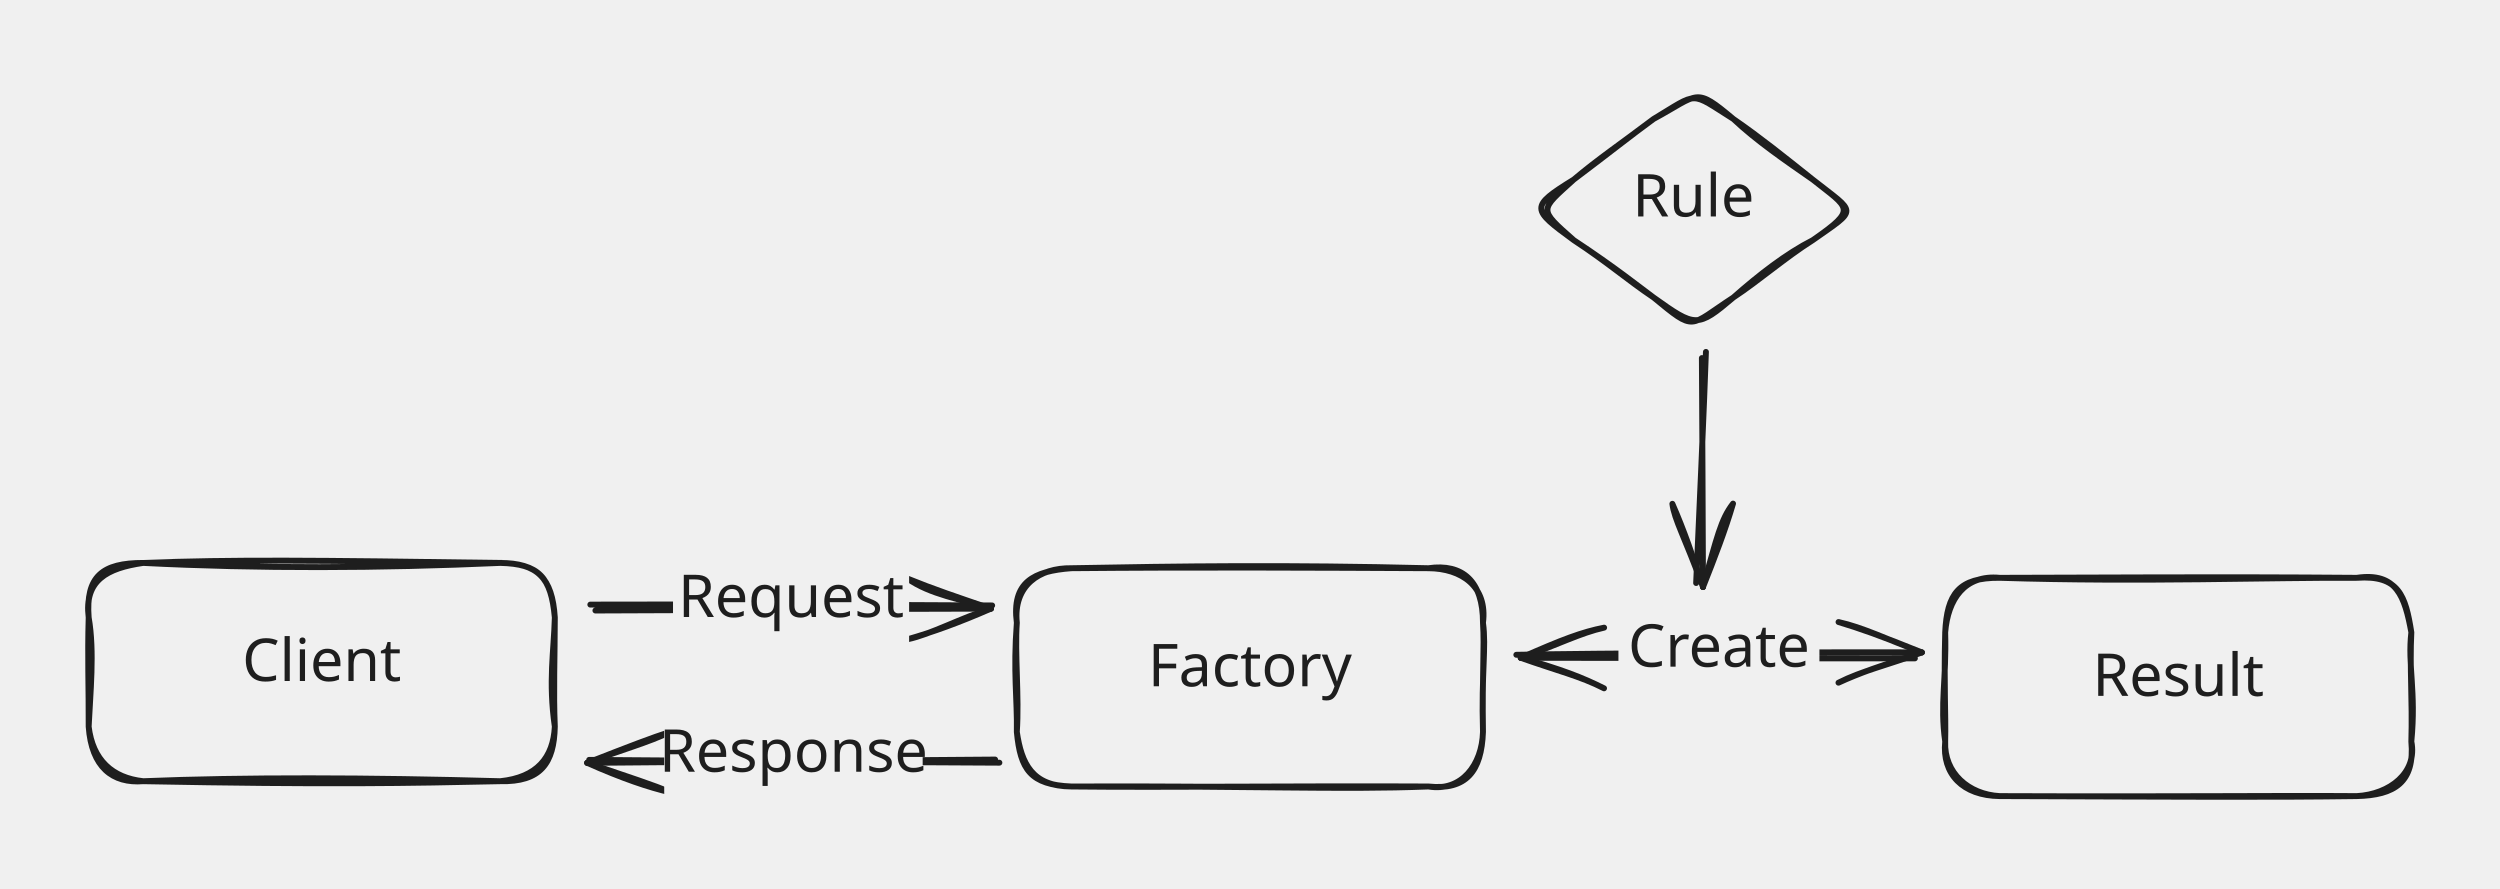
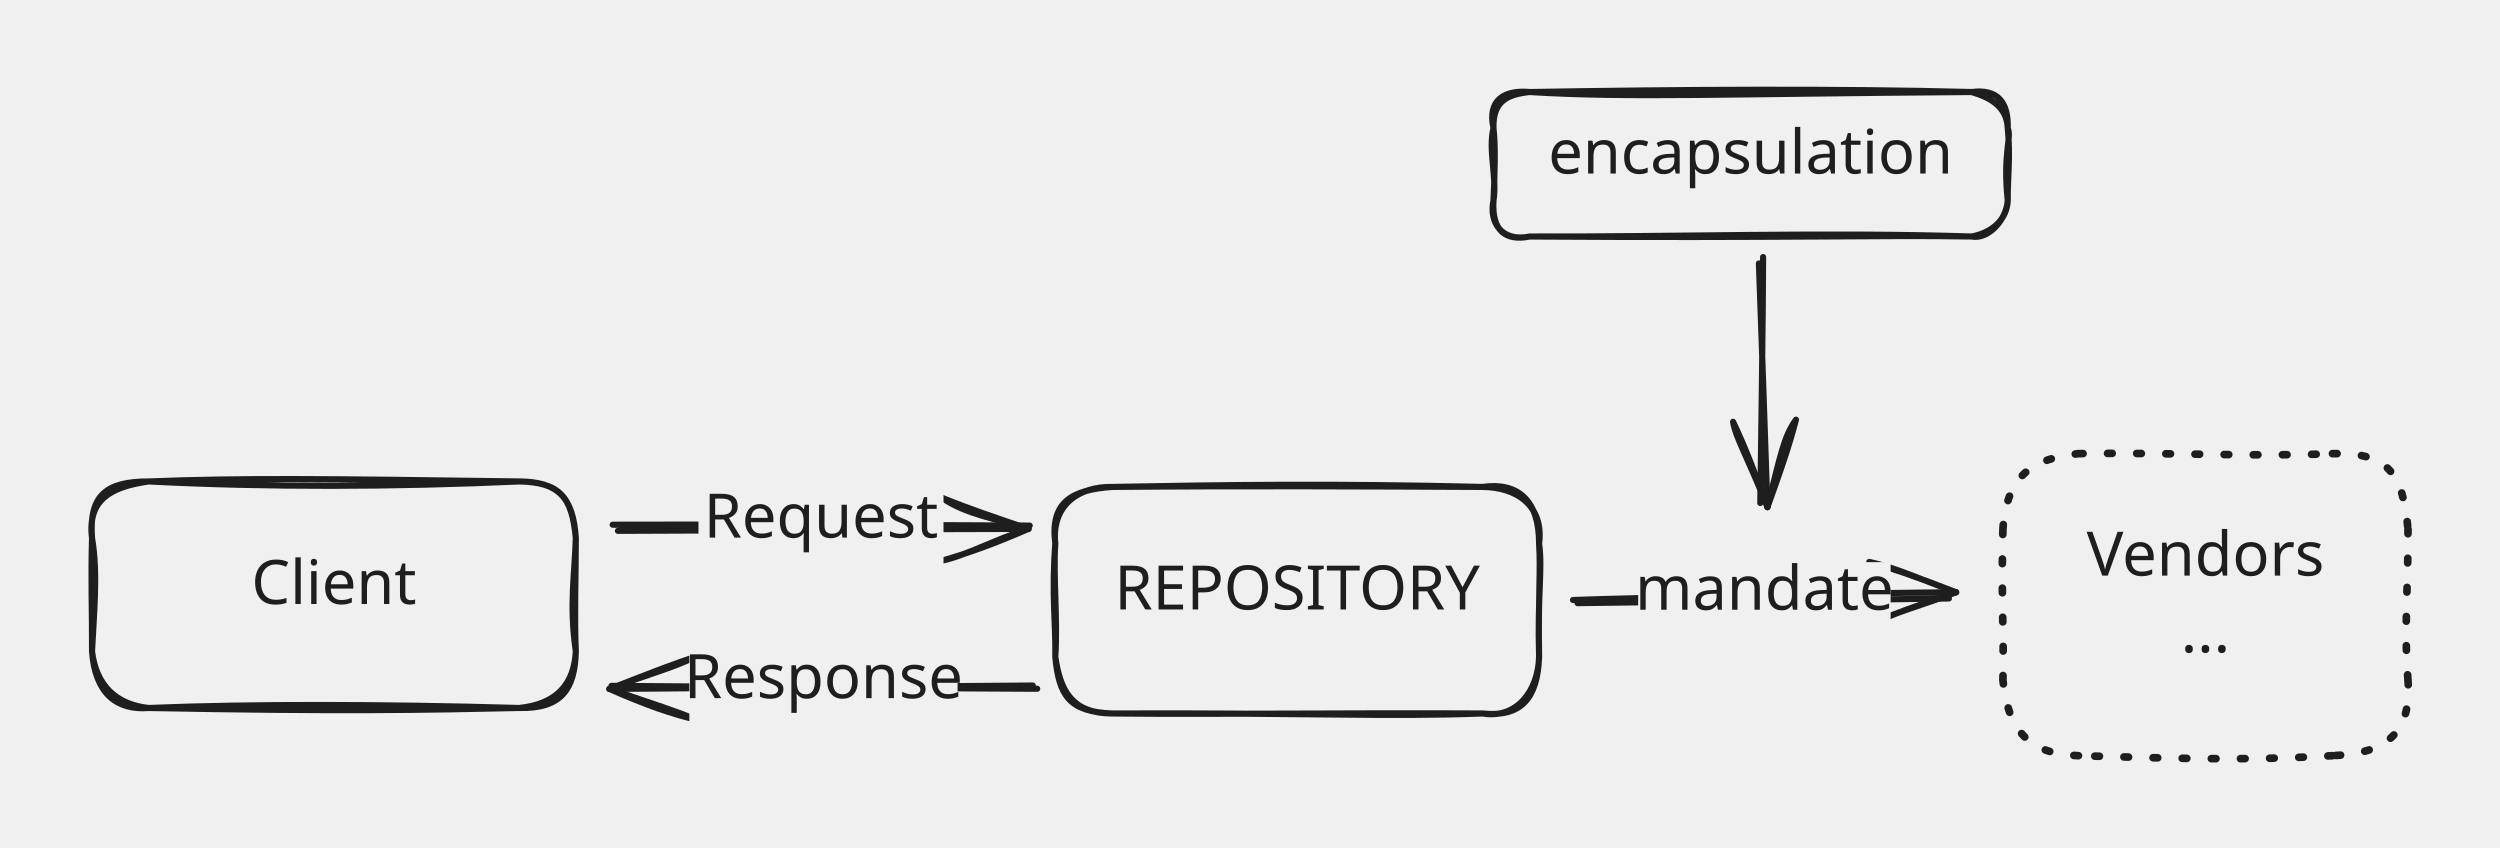
- <svg xmlns="http://www.w3.org/2000/svg" version="1.1" viewBox="0 0 845.818 300.578" width="845.818" height="300.578">
+ <svg xmlns="http://www.w3.org/2000/svg" version="1.1" viewBox="0 0 814.983 276.352" width="814.983" height="276.352">
  
-   eyJ2ZXJzaW9uIjoiMSIsImVuY29kaW5nIjoiYnN0cmluZyIsImNvbXByZXNzZWQiOnRydWUsImVuY29kZWQiOiJ4nN1baVPbSFx1MDAxM/7Or6B4vyazc1x1MDAxZvnGuSHhSLhcZru1RVx0W1x1MDAxOGFZMpJcZoat/Pe3JVx1MDAxYuvyITsoOGuqsD0jaXp6+ul+umf879r6+kb03LM3Pq1v2IOm5TqtwHra+Fx1MDAxMLc/2kHo+Fx1MDAxZXTR5Hvo94NmcuVdXHUwMDE09cJPf/xh9Xqo7UQ3vt9BTb87vM127a7tRSFcXPg3fF9f/zf5n1x1MDAxOSiwm5HltV07uSHpSsfirNh45HvJsIRcdTAwMTghiTFcZo+vcMJcdTAwMWRcdTAwMTguslvQfWu5oZ32tJIpif3wULU7h1x1MDAwZtd7Qefz7kdO1W066q3juqfRs5tIXHUwMDE1+jD5tC+MXHUwMDAyv2M3nFZ096qBTPu0u1x1MDAwMr/fvvPsMJ49XHUwMDE5t/o9q+lEz3FcdTAwMWJOhVx1MDAxZqrg03raMohHXCJcZnFuKNFKjDviWzlcdTAwMTbIXHUwMDE4iVxyy3RcZqXZ9l0/iKX5XHUwMDFmseO/VJ5cdTAwMWKr2WmDUF5rfE1cdTAwMTRYXtizXHUwMDAyWKP0uqfRPIlQSGGFXHUwMDE5oekgd7bTvougVzGkXHUwMDA1XHUwMDExMtNcdTAwMTfaifJcdNdcdTAwMDZTZmSqqHjY3n4rsYN/UpVcdTAwMDdW196Pb/H6rpvVm9dcdTAwMWHp7dVeUotho5ZcdTAwMWbpvOLrd4uWlrW2nMVF9iCdbMY+TONwcORcdTAwMDW7XHUwMDA3QWCrlntpYXk82Fx1MDAxOF/348Pkx1x1MDAwZW/mVye7N+xox1x1MDAwZlx1MDAwZq6tzatv7FCdd/OjvI5vXHUwMDA1gf9U9bmNltNVXHUwMDBme4/njZNvu3tcdTAwMDPv6Ezq3WrPXHUwMDFkfUrV3e+1rCE8iMJCaCFcdTAwMTgnSo37XcfrXHUwMDE018L1m51cdTAwMTRRa1x1MDAxOYFLSM7pNesw9DRcdTAwMTBTXHUwMDE4XHUwMDFmZ6xkXHUwMDFlgiev0GojWFxuRFx1MDAwNVWSaI41xSxcdTAwMGZjhlx1MDAxMc+j+61BLDjCxlx1MDAxOC6w1Ezk/MVcdTAwMTjKXHUwMDEzIKyI4loxKX9cdTAwMWXCuY5cdTAwMTJWZ5knUVwi49/nm2cqle9Fp85LYmM417pndVx1MDAxZPc5t5yJ3YJcdTAwMWG3XSenwbh903XasVxybzShy1x1MDAwZXLmXHUwMDFkOVx1MDAxMFwix1x1MDAxN3SdVitcdTAwMWLEmjCY5Xh2sF8l+PiB03Y8yz2bXCJcdTAwMGLM3f78ulxcXHUwMDA0ZVx1MDAxNuzGXG7tuDdu1zPxOfRcdTAwMGZcdTAwMTNcdTAwMDBqpkZZMFx1MDAwMcrAcFMrmFx1MDAwN9HZfnAlIVxuXHUwMDEzRPlAmkCTgpqVYrzWXGLLXHUwMDE4MppPXHUwMDA0ZSrkKyaZXHUwMDE0XHUwMDA2yIDidYRVWldYfVxuv/T8xtnF492LZ+Mr+fDAL65cdTAwMTZcdTAwMGJTXHUwMDFjSFx1MDAwNstioapcdTAwMWZcYiMriLZcdTAwMWOv5Xjt/KxHxLRcbjhcdTAwMTPP0ezHKviIkdCSSGBEVFx1MDAxM01SqeLFsHqxzFx1MDAxNMW2VNKm7bXmXHUwMDBiss+crkNPti+uOpa/37efz45ccpskXGJGknFcdOYjMFx1MDAxNSZcdTAwMTPEx3JcdTAwMTjEXGbV0jAqNedKm5JErlx1MDAxNUbbfrfrRKDtb77jRUWtJurbjN3GnW2V7Fx0ZpTtK/qXXvzEvN38nbFcdTAwMGWcNVx1MDAxNTz+/M+HiVeXgVK4bS37vihDmUpQXGJXkipGaXWOMtncV9pcdTAwMDFcdTAwMDJcdEOGXHUwMDE4eIvxJmXqX4aphkFcdTAwMTgrnU1cdTAwMDLe2lx1MDAwZiqDtDJgr0JrLVx1MDAxNTGVOIpQzCjgVG+QZizPUShwlKV801JcdTAwMWPlxH7o22FdJGVO8C6SlJIwtbKUjFlcdTAwMTbTXGLMXHUwMDE4XHUwMDE3RpjqtYDZadVKolRcdTAwMDAhiS2uzFQgXHUwMDEzl5TUXFxcdTAwMGJgXHUwMDEwUFx1MDAxOJ1SXHUwMDBiKHNcdTAwMTWtjVJK4jfIXHUwMDFmfiFX6Vx1MDAxZVx1MDAxMv/r1632lfvXzneGLy67J9/vXHUwMDE35yo8i4g35iqVKVx1MDAwMnBcdTAwMTVwjoZKkItSLGQmdI44glx1MDAwMLdPOcZCTeNcYpVYS2X6hJFmhEFI1VRKXHUwMDAyvt6URFwiXHUwMDA0jSpOvzVf+ThcdC+FO3+Ksphi26szZESCYoFcdTAwMWRW9oWTjX6lfSHHXHUwMDFhXHUwMDExRSVcdTAwMDVyi4GwZNxM4lx1MDAxMSVBpG6PqFx1MDAxNeLMXHUwMDE4goeURackclx1MDAxNmdcdTAwMDFCqSk1+l05XHUwMDBiM1x1MDAxOKfi1s9Zwp7vhXZNpGVOKC+TlqI0b8FaZu5iaFJsTHcxIKeBiC6rXHUwMDE3WGb7/5VEK3BkxFx1MDAxNTaGXHUwMDBmk9HU9Ib5hYJAVdxJWJWtXGbNpDJUpFwi/1x1MDAwZTtcdTAwMTnO0dPh2X34fDXwXHUwMDFiweVLdGdcdTAwMWS0cNVcdTAwMWSHm1x1MDAwYt1qNF8unYdcdTAwMGWO9i9uXHUwMDFkXHUwMDFlPd7nR1lqJ+P33CFcdTAwMTFcdTAwMWGzRejcUsFcXOHpXHUwMDBlXHUwMDAyXHUwMDFiqVx1MDAxOa/uXHUwMDFmJq/9avtcdTAwMDepkVwiXHUwMDFjwlx1MDAxMmQ3XHUwMDE4PuX9XHUwMDAzo6juWK5cdTAwMDRcZlx1MDAwMf5cdJOEwVeM5YJcdTAwMTPFXHJ7XHUwMDAz37B8KOcg9K9cdTAwMGLle1Yz8oPnmlwi+ZzQVozkJWFqLT9cdTAwMTAztUqomJEsJqKVQTrbx64kSKXRXGJcdTAwMTM1rihcdTAwMTeCOIPeQm3ifTdLIC3QkIeqWlwid21cdTAwMDWI/tfr26OXk+fBl52nveNn6eyxxtlCXHUwMDExS2LDM1x1MDAxYXrfXHUwMDAyXHUwMDA0UYZDJswh3WdcbnNZ3qYgXHUwMDE0aTZcXNWSTitcdTAwMTVcdTAwMWasL9Zh97bVvji4uVx1MDAxZdz2v6jL48BMLj5QqTjVjFx1MDAwMlqxxoKUhDFxgY1hKrgmkCW9TVxyouhS/jvbJmTGwVx1MDAwZSWohGWv7Fx1MDAxMSdcdTAwMWL+SntExVxieETIpFx1MDAxNeOcQ1Kf94hUIE3i0kSNaY1UyMCLaSP5XHUwMDE0zziJt8T1Plxuor8ncVx1MDAxMUD1lqqTLne2I7Bh/Jp4y5xoXjrbUZCl9vpDZpu6XHUwMDA0VKAthC5SLZztb1dcdTAwMTKomlx1MDAxM1x1MDAwNHExJvZKYIzTpyRAjUvObEXrXHUwMDBmlFBDTJxcdTAwMTnVQWNqK0B4/c751vfjL+Z28OftPT1tiofj+19QgJhPj4TkRNAs9upI6Fx0V9NcdTAwMTBcdTAwMDerKcBcZlx1MDAxOK5+pGCyNldcdTAwMWJyXHUwMDFhUnrFIWuXVFx1MDAxOWqK2YJAvObDy5IhXHUwMDE4XHUwMDE5hlCck3xcdTAwMTSeXHUwMDExXHUwMDFipTZKcPa+oVEqqlx1MDAxNjHRn1x1MDAwYo0ndth36zpRMCdaTCjO52SpNaPneOqJXHUwMDAyQrHAnOFcdTAwMDXi4vWjNo3NbvOc7Dw9fbw/OJBcdTAwMWW/WG2QKolcdTAwMTFcdTAwMTeYaCoo49KkPiu+n1x1MDAwMUjjvWylKFx1MDAxN1Tz+qBKXHUwMDExx4xhNZKC4lx05TelkFx1MDAwMIot4+RMXHUwMDExwVOy/cpqqTBGcCze63TkLERcdTAwMWKlmMxa9Vx1MDAxYufk4u7cPmrsf+5Hm6zR3d3cMs9dP5tcdTAwMDSPkm2MsGKaXHUwMDExLqUkoHCZuSSbtmNupIKU3cBaxEf0S7PPpeb5ifxOu/TTLS9+lWwufd5a9n2a52k5Vtf3Wlx1MDAxM32PnF5NXHUwMDA0plxuUUhXz51nr/5qulx1MDAxZUxcdTAwMTErXHUwMDE08+I7wdUgwUHndf4kXHUwMDAyLFx1MDAxZiW1Sm6Gr1TVY3+jMdImZlxyePhKpznyN0IrXGasfrXOYldcdEU5XHUwMDEzrbjTNo/vXHUwMDFmftvuuGp7+/TSXG5uXHUwMDBlXHTduzr962YxXlx1MDAxZbvIRcqWS/FyLqZcdTAwMWb1jXHOQIrqh1xiJ896tXFcdTAwMDdBXWNcdTAwMDaE3EDgN1wi/3MkXG6JKJW1JsKQilx1MDAxM1x1MDAwMojjovTzxZnHZiBl0pSId+XlS0fx5Xh5362rYDUnYJRYeU6ShTj52lxi9Fx1MDAxYlavd1x1MDAxYcVlr1d/XHUwMDA3XHUwMDBi6LRGSkl1uPHo2E9bs21qbYT7XHUwMDE4YHbiQH+s/fg/IX/ozCJ9
+   eyJ2ZXJzaW9uIjoiMSIsImVuY29kaW5nIjoiYnN0cmluZyIsImNvbXByZXNzZWQiOnRydWUsImVuY29kZWQiOiJ4nNVbaVPbOlx1MDAxN/7Or2B4v1x1MDAxNl3tS7/RXHUwMDE2bmlZWqBQ7jJcdTAwMWRcdTAwMTObYOLYwTbrnf7398iBeImTOGncpnSmgGVHx9J5XHUwMDE2XHUwMDFkif/W1tc30seBt/F6fcN76DiB78bO/cYre/3Oi1x1MDAxMz9cbqGJZr8n0W3cye68StNB8vqPP5zBXHUwMDAwdf30XCKKeqhcdTAwMTP1h495gdf3wjSBXHUwMDFi/4bf19f/y/4vdFx1MDAxNHud1Fx0u4GXPZA15X1xVr14XHUwMDEwhVm3hFx1MDAxOCGJMVxmj+7wk3fQXeq50HzpXHUwMDA0iZe3uNkrid1kX3V7+zffduLe++1NTtVl3uulXHUwMDFmXHUwMDA0x+ljkEWVRPDyeVuSxlHPO/Pd9OplXHUwMDA0XG7XJz1cdTAwMTVHt92r0Evs25PR1WjgdPz00V7DefDDIXi9nl95sD1cdTAwMTGGODeUaCVGXHL2UY5cdTAwMDUyRmLDXG5ccsNo3kZBXHUwMDE022j+Rzz7L4/nwun0ulx1MDAxMFToju5JYydMXHUwMDA2Tlxmc5Tfd//8nkQopLDCjNC8kyvP716l0KpcdTAwMTjSglxiWWhLvGzwXHTXXHUwMDA2U2ZkPlC228Gum+XBv/mQx07f27WPhLdBUFx1MDAxY7fQfVx1MDAxZbeXfMkzhj1f+Z6/l71/u5ppxWwrZVxc6j3kL1vIXHUwMDBmc7b/cFx1MDAxMMbbe3HsKTf46mB5+LAxuu/7q/qPXHUwMDFkPszPj7Yv2MG7KNn75mydf2L76ku/3MtL/05cdTAwMWNH900/98z1++pm5+7L2dGn7Z2H8OBE6u1mn/v8Uz7ct1x1MDAwM9dcdTAwMTnCgygshFx1MDAxNoJxotSoPfDDXnUugqjTy1x1MDAxMbVWXGJ4XGbJpXEtXHUwMDEyhp5cdTAwMDRiXG7940KWzEJw/VxmrTaCpUBUUCWJ5lhTzMowZlx1MDAxOPEyupdccmLBXHUwMDExNsZwgaVmosRcdTAwMTcjKNdAWFx1MDAxMcW1YlL+OIRLXHJjWJ2WnkSJXHUwMDAyv89OzzyqKEyP/acsx3Dp6o7T94PH0nRmeVx1MDAwYsP4NvBLI2ivb1x1MDAwNX7X5vBGXHUwMDA3mry4lN6pXHUwMDBmXHUwMDEyObqh77tuUcQ60Jnjh16820R8otjv+qFcdTAwMTOcTIhcdTAwMDXe3Xv/Ml1cdTAwMDRcdTAwMTUm7MJJPNtqr+up+Fx1MDAxY/JDXHJAzUSVhVx1MDAxNKBcZlx1MDAxMjfPgllcdTAwMTCdzoMrXHRReEFUXHUwMDE20lxmmlx1MDAxNIZZKcZbVVjGkNG8XHUwMDE2lHmQL5hkUlx1MDAxODBcdTAwMDOKtyGrtC1ZvU8+XGais5PTu6un0MPn8uaGn57PJ1NcdTAwMWNMXHUwMDA2K2KhKVx1MDAwZiSpXHUwMDEzp2/80PXDbvmtn41pXHUwMDEzcGbM0bm1Q7CJkdCSSHBEVFx1MDAxM03yqOxkOFx1MDAwM1x1MDAxYjNFNpfGRtNcdTAwMGLd2YHsMr/v06O3p+c9J9q99Vx1MDAxZU9cdTAwMGVccqtcdTAwMGJcdTAwMDQjybiE9Fx1MDAxMZhcblNcdTAwMTDxUVx1MDAxY1x1MDAwNjFDtTSMSs250mYsosBJ0rdRv++nMNqfXCI/TKujmlxy35aljSvPXHUwMDE5yyd4o2JblV9cdTAwMDb2XHUwMDEzy3nzdyE7cDFV8Ojnf1/V3j1cdTAwMGWUymNrxe/zOpSJXHUwMDA2hXAlqWKUNvco9em+0lx1MDAwNFxiJlxmXHUwMDE5YuCbxZuUOb9cZpdcdTAwMWFcdTAwMDZhrHRxXHUwMDExsGxcdTAwMWVUXHUwMDA2aWUgX4XWWipiXHUwMDFheVx1MDAxNKGYUeCplrDMWNyjUPAoXHUwMDBicdNCXHUwMDFl5ci7ufWStkzKXGbxrpqUsWBadSmFtKwuIzBjXFxcdTAwMThhmtdcdTAwMDKmL6tWXHUwMDEypVx1MDAwMlxmic24cadcdTAwMDIrcUlJy7VcdTAwMDBcdTAwMDaCwuiEWsC4V9HaKKUkXsL64Sd6lf4+iT5+fNM9XHUwMDBm/nr3meHTr/2jz9fze1x1MDAxNV5ExJK9SmOLXHUwMDAwXlx1MDAwNcjRUFx0cVGKhSxI57NHXHUwMDEwQPuUYyzUJI/QyLU0tk9cdTAwMThpRlx1MDAxOEiqplJcdTAwMTLgejNcdTAwMTZcdTAwMTIh6Lni9Fv7lc06vFSe/CHLYqrXXsiQXHUwMDExXHRcdTAwMDNcdTAwMGLusDFcdTAwMTfWJ/1KcyHHXHUwMDFhXHUwMDExRSVcdTAwMDVzi8GwXHUwMDE0aCZjRElcdTAwMTBpm1x1MDAxMbVCnFx1MDAxOUPw0LLo3ERO8yxgKDWlRv9Sz8JcZsZ5uO17lmRcdTAwMTCFideSaZkh5eOmpVx1MDAxYc0yXFzL1F1cZk2qXHUwMDE3811cZljTgKLL5lx1MDAwNZbp/L+SaFx1MDAwNY+MuMLG8OFiNE+94fpCgVBVd1x1MDAxMlZlK0MzqVxmXHUwMDE1eci/w06Gf3C/f3KdPJ4/RGfx16f0ytlzcdNcdTAwMWSHi1PtnnWevvo3PZzunl76PL27Lvey0E7G77lDXCI0ZvPYuYXEXFzjSVx1MDAwNKGlgfW3nGNlUz/3q81cdTAwMGZcdTAwMWMjXCI52FTQcoJpRcxcdTAwMTlF7a9uKGJcdTAwMDTEXFwoRThwcjMxXHUwMDE3nChu2Fx1MDAxMshhUS2X0iaomSNBf1DLtz9cdTAwMWRcdTAwMWXvnlx1MDAxY1x1MDAxZZ23pOYz5G1MzWviabVcblG0mlUxp1x1MDAwNMw3VnNcdTAwMWNJmM61K1x0VmmsXFwzPkHMuUBSQG5KLWGlZ0wlriVCllx1MDAxMiSNXHUwMDAwQefGfumamiFBgGYwXHUwMDFlSnOtOCEyXHUwMDBm9lx1MDAwNcLAOFx1MDAxYZarqlx1MDAxNYFvrU5Betf04rBcdTAwMGbv7vTddzu9N1uDnad5hE0qrYpl1l9Yp8BcYts9XHUwMDE1XG5cdTAwMTNkICRMOS3cNdpUkVhwqVx1MDAxN91Y6e1cdTAwMDbH37Y6366ftvDx5eat73aP6YRopJJcXFx1MDAxYVxuaJacXHUwMDEyWVx1MDAxM41EXHUwMDA2S8NcdTAwMDSTWMJq6jevVUxGkv3aXHUwMDFjXHUwMDA3Uf6Ba8Xvc59cdTAwMGKZSKRSg64yUXDds4i0XHUwMDFlXHUwMDEwK02kitqyrVBcdTAwMDRrolx1MDAwNa9sulCBhK6UW5dewVx1MDAwMGNlj4ZQTKTEsP5pZHrAbpCM4X+l69FCmZ93MqTvhDaAlizPXGZcdTAwMTNQtTxjwbTqdzSdXGJTqoFcdTAwMWSFMM0rjd/utDnb6ne+kHf395vXe3sy5KcrjlKhXHUwMDExzoSnhE/GXHUwMDE4yqp+SuDsS1ZcIlpcdTAwMWVK83jyeoVBXCLbkVx1MDAxZFx1MDAxMnZhXHUwMDA2XkBKhTGwrFx1MDAxMr/qqMg058E5ZrKYvUt2XHUwMDFlyd1g7/3l2z+TXVx1MDAxMu1cdTAwMWZ+uNy77PX0hFx1MDAxZFx1MDAxMphaoD5cdTAwMDO2XHUwMDAzcyGB1HjhvqHag93Np9nulUx3IOVcdTAwMTf5jWxA6e6xXGabU/On1kOJnsgpmnDokYnmnDJ9tleSUyDPXHUwMDEwI4JTM8YrXHUwMDE0XHUwMDA2vkI3S184SYXsjkldIZQrRHBtIZRcdTAwMTNgXHUwMDE0W5xpg1BaK4Tioy/Hseuo/YOtj1x1MDAwN2dcdTAwMWZcdTAwMWW7X1x1MDAxY7XTtLA4Xa1K/c9dWJyfXHUwMDA1XHUwMDE3sthEiElIs5Vtyomc42xn/WiuNtS0RmBXNaZcdTAwMThcdTAwMTO7ximjzYBcdTAwMDJcdTAwMTgl2916sGe8mdFcdTAwMWEzVSljTrHZXHUwMDE0a8CbJFx1MDAwMv844Fx1MDAxNrbZsFxi0z/xXHUwMDAwtlx1MDAxN3acQXJcdTAwMWI4qc3edsz2XGa5qJrtXHQhtb5lSPDE00723Fx1MDAwNCiznsN3T69+LFx1MDAwM7huZFx1MDAxZM4ykVx1MDAwYvSEXHUwMDE4LPP4+Fx1MDAxZj8xI5GBlXOrR1x1MDAxMu2WQEWJR3A1XHUwMDFhcUVlnU5cdTAwMWFGXHUwMDE4V4y1Yrxb00lxeXdydvxGdo/Dz1x1MDAxZp7+/HxcdTAwMTV3KftcdFx1MDAxYoZccnRSXHUwMDBiyuc5X7mYTuLJW/RcbvxcdTAwMTCDPGhe1a9cdTAwMWbNXHUwMDE1h5uUiDBDXHSDrMaEqFx1MDAxMuLsXHUwMDFmQ5DWz1x1MDAxOCqKXHUwMDA0XHUwMDAz90+pXHUwMDE4qvI48lxucvhcZjgpOKhcdTAwMTQlS1x1MDAwMNziOjlvkv6YTp7CsjCKk39ChFBLMjlDMaoyWVx1MDAxZlEjleRDUrNUkI3whjNcdTAwMThcdTAwMWOntsD1woAwob77PEj5mG7c+d79m+lcdTAwMTm29sxcdTAwMDRcdTAwMTZyXkap39e+/1x1MDAxZlx1MDAxOeD1dSJ9
  <defs>
    <style class="style-fonts">
      @font-face {
        font-family: "Virgil";
        src: url("https://unpkg.com/@excalidraw/excalidraw@undefined/dist/excalidraw-assets/Virgil.woff2");
      }
      @font-face {
        font-family: "Cascadia";
        src: url("https://unpkg.com/@excalidraw/excalidraw@undefined/dist/excalidraw-assets/Cascadia.woff2");
      }
      @font-face {
        font-family: "Assistant";
        src: url("https://unpkg.com/@excalidraw/excalidraw@undefined/dist/excalidraw-assets/Assistant-Regular.woff2");
      }
    </style>
  </defs>
-   <rect x="0" y="0" width="845.818" height="300.578" fill="transparent" />
-   <g stroke-linecap="round" transform="translate(30 190.4531) rotate(0 78.85352 36.92578)">
+   <rect x="0" y="0" width="814.983" height="276.352" fill="transparent" />
+   <g stroke-linecap="round" transform="translate(30 156.9492) rotate(0 78.85352 36.92578)">
    <path d="M18.46 0 C48.49 -1.18, 76.15 -0.88, 139.24 0 M18.46 0 C57.2 1.98, 98.51 1.82, 139.24 0 M139.24 0 C151.68 0.07, 156.86 4.88, 157.71 18.46 M139.24 0 C152.36 0.28, 156.46 4.8, 157.71 18.46 M157.71 18.46 C157.41 29.88, 155.49 40.07, 157.71 55.39 M157.71 18.46 C157.69 32.15, 157.22 43.34, 157.71 55.39 M157.71 55.39 C157.16 65.87, 151.7 72.56, 139.24 73.85 M157.71 55.39 C157.45 67.79, 152.93 74.18, 139.24 73.85 M139.24 73.85 C109.25 74.51, 80.53 75.05, 18.46 73.85 M139.24 73.85 C95.27 72.6, 51.84 72.48, 18.46 73.85 M18.46 73.85 C8.01 72.71, 1.37 66.71, 0 55.39 M18.46 73.85 C8.01 74.7, 0.97 69.1, 0 55.39 M0 55.39 C0.5 44.26, 2.03 30.01, 0 18.46 M0 55.39 C0.05 42.33, -0.39 31.79, 0 18.46 M0 18.46 C-1.05 4.55, 4.53 -0.01, 18.46 0 M0 18.46 C-1.56 5.91, 6.16 1.77, 18.46 0" stroke="#1e1e1e" stroke-width="2" fill="none" />
  </g>
-   <g transform="translate(81.80354 214.8789) rotate(0 27.04997 12.5)">
+   <g transform="translate(81.80354 181.375) rotate(0 27.04997 12.5)">
    <text x="27.05" y="0" font-family="Virgil, Segoe UI Emoji" font-size="20px" fill="#1e1e1e" text-anchor="middle" style="white-space: pre;" direction="ltr" dominant-baseline="text-before-edge">Client</text>
  </g>
  <g mask="url(#mask-4YREb3NDosL_aAYP3M7Um)" stroke-linecap="round">
-     <g transform="translate(200.6445 205.7344) rotate(0 66.99219 0)">
+     <g transform="translate(200.6445 172.2305) rotate(0 66.99219 0)">
      <path d="M-0.92 -1.18 C21.5 -1.32, 112.57 -1.06, 135.03 -0.89 M0.8 0.82 C23.11 0.81, 112.6 0.14, 134.63 0.18" stroke="#1e1e1e" stroke-width="2" fill="none" />
    </g>
-     <g transform="translate(200.6445 205.7344) rotate(0 66.99219 0)">
+     <g transform="translate(200.6445 172.2305) rotate(0 66.99219 0)">
      <path d="M106.47 10.54 C114.2 8.93, 124.37 3.33, 134.63 0.18 M106.47 10.54 C114.9 8.11, 123.37 5.09, 134.63 0.18" stroke="#1e1e1e" stroke-width="2" fill="none" />
    </g>
-     <g transform="translate(200.6445 205.7344) rotate(0 66.99219 0)">
+     <g transform="translate(200.6445 172.2305) rotate(0 66.99219 0)">
      <path d="M106.4 -9.98 C114.14 -4.53, 124.34 -3.07, 134.63 0.18 M106.4 -9.98 C114.85 -6.52, 123.34 -3.66, 134.63 0.18" stroke="#1e1e1e" stroke-width="2" fill="none" />
    </g>
  </g>
  <mask id="mask-4YREb3NDosL_aAYP3M7Um">
-     <rect x="0" y="0" fill="#fff" width="434.629" height="305.734" />
-     <rect x="227.697" y="193.234" fill="#000" width="79.88" height="25" opacity="1" />
+     <rect x="0" y="0" fill="#fff" width="434.629" height="272.23" />
+     <rect x="227.697" y="159.73" fill="#000" width="79.88" height="25" opacity="1" />
  </mask>
-   <g transform="translate(227.6968 193.2344) rotate(0 40.00321 12.29886)">
+   <g transform="translate(227.6968 159.7305) rotate(0 40.00321 12.29886)">
    <text x="39.94" y="0" font-family="Virgil, Segoe UI Emoji" font-size="20px" fill="#1e1e1e" text-anchor="middle" style="white-space: pre;" direction="ltr" dominant-baseline="text-before-edge">Request</text>
  </g>
  <g mask="url(#mask-Wdim7qFvUWRPEFxnNT68E)" stroke-linecap="round">
-     <g transform="translate(338.1094 258.0781) rotate(0 -69.66602 0)">
+     <g transform="translate(338.1094 224.5742) rotate(0 -69.66602 0)">
      <path d="M0.01 -0.04 C-23.04 -0.09, -115.61 -0.86, -138.78 -0.99 M-1.44 -1.1 C-24.56 -0.98, -116.41 -0.17, -139.44 0.02" stroke="#1e1e1e" stroke-width="2" fill="none" />
    </g>
-     <g transform="translate(338.1094 258.0781) rotate(0 -69.66602 0)">
+     <g transform="translate(338.1094 224.5742) rotate(0 -69.66602 0)">
      <path d="M-111.34 -10.48 C-118.77 -6.83, -127.67 -4.52, -139.44 0.02 M-111.34 -10.48 C-117.7 -8.43, -124.64 -5.77, -139.44 0.02" stroke="#1e1e1e" stroke-width="2" fill="none" />
    </g>
-     <g transform="translate(338.1094 258.0781) rotate(0 -69.66602 0)">
+     <g transform="translate(338.1094 224.5742) rotate(0 -69.66602 0)">
      <path d="M-111.16 10.04 C-118.52 8.35, -127.47 5.33, -139.44 0.02 M-111.16 10.04 C-117.37 7.32, -124.35 5.22, -139.44 0.02" stroke="#1e1e1e" stroke-width="2" fill="none" />
    </g>
  </g>
  <mask id="mask-Wdim7qFvUWRPEFxnNT68E">
-     <rect x="0" y="0" fill="#fff" width="577.441" height="358.078" />
-     <rect x="224.723" y="245.578" fill="#000" width="87.44" height="25" opacity="1" />
+     <rect x="0" y="0" fill="#fff" width="577.441" height="324.574" />
+     <rect x="224.723" y="212.074" fill="#000" width="87.44" height="25" opacity="1" />
  </mask>
-   <g transform="translate(224.7234 245.5781) rotate(0 43.67021 11.96083)">
+   <g transform="translate(224.7234 212.0742) rotate(0 43.67021 11.96083)">
    <text x="43.72" y="0" font-family="Virgil, Segoe UI Emoji" font-size="20px" fill="#1e1e1e" text-anchor="middle" style="white-space: pre;" direction="ltr" dominant-baseline="text-before-edge">Response</text>
  </g>
-   <g stroke-linecap="round" transform="translate(344.0218 192.2422) rotate(0 78.85352 36.92578)">
+   <g stroke-linecap="round" transform="translate(344.0218 158.7383) rotate(0 78.85352 36.92578)">
    <path d="M18.46 0 C60.25 -0.39, 102.97 -0.18, 139.24 0 M18.46 0 C54.93 -0.69, 91.3 -1.18, 139.24 0 M139.24 0 C150.87 -1.68, 157.73 4.41, 157.71 18.46 M139.24 0 C150.54 0.06, 159.3 6.22, 157.71 18.46 M157.71 18.46 C158.88 26.85, 157.12 35.3, 157.71 55.39 M157.71 18.46 C158.29 27.1, 157.39 35.47, 157.71 55.39 M157.71 55.39 C157.4 66.53, 150.43 75.73, 139.24 73.85 M157.71 55.39 C157.22 68.8, 152.04 75.16, 139.24 73.85 M139.24 73.85 C109.29 75.03, 79 73.57, 18.46 73.85 M139.24 73.85 C96.01 73.61, 51.08 74.21, 18.46 73.85 M18.46 73.85 C5.18 73.81, 1.58 66.12, 0 55.39 M18.46 73.85 C4.48 73.28, 1.21 68.06, 0 55.39 M0 55.39 C0.19 44.35, -1.27 35.18, 0 18.46 M0 55.39 C0.81 43.42, -0.75 28.79, 0 18.46 M0 18.46 C-1.31 5.83, 7.73 -0.18, 18.46 0 M0 18.46 C-1.79 4.65, 5.64 0.96, 18.46 0" stroke="#1e1e1e" stroke-width="2" fill="none" />
  </g>
-   <g transform="translate(385.2653 216.668) rotate(0 37.60997 12.5)">
-     <text x="37.61" y="0" font-family="Virgil, Segoe UI Emoji" font-size="20px" fill="#1e1e1e" text-anchor="middle" style="white-space: pre;" direction="ltr" dominant-baseline="text-before-edge">Factory</text>
+   <g transform="translate(356.7153 183.1641) rotate(0 66.15996 12.5)">
+     <text x="66.16" y="0" font-family="Virgil, Segoe UI Emoji" font-size="20px" fill="#1e1e1e" text-anchor="middle" style="white-space: pre;" direction="ltr" dominant-baseline="text-before-edge">REPOSITORY</text>
  </g>
  <g mask="url(#mask-bV8dWczXiqk0tIVfi4tvj)" stroke-linecap="round">
-     <g transform="translate(514.5687 222.543) rotate(0 66.99219 0)">
-       <path d="M-0.06 0.02 C22.19 -0.03, 110.95 0.3, 133.29 0.2 M-1.55 -1.01 C21.11 -1.5, 113.18 -2.05, 135.64 -1.81" stroke="#1e1e1e" stroke-width="2" fill="none" />
+     <g transform="translate(514.3343 196.6048) rotate(0 60.84766 -0.8573549)">
+       <path d="M-0.06 0.02 C20.14 -0.32, 100.71 -1.12, 121 -1.51 M-1.55 -1.01 C19.06 -1.79, 102.94 -3.48, 123.35 -3.53" stroke="#1e1e1e" stroke-width="2" fill="none" />
    </g>
-     <g transform="translate(514.5687 222.543) rotate(0 66.99219 0)">
-       <path d="M28.15 -10.19 C20.21 -8.45, 12.47 -4.41, -0.06 0.02 M28.15 -10.19 C20.7 -8.73, 13.95 -6.19, -0.06 0.02" stroke="#1e1e1e" stroke-width="2" fill="none" />
+     <g transform="translate(514.3343 196.6048) rotate(0 60.84766 -0.8573549)">
+       <path d="M95.3 7.1 C103.28 2.93, 111.56 1.03, 123.35 -3.53 M95.3 7.1 C102.03 3.86, 109.44 1.15, 123.35 -3.53" stroke="#1e1e1e" stroke-width="2" fill="none" />
    </g>
-     <g transform="translate(514.5687 222.543) rotate(0 66.99219 0)">
-       <path d="M28.12 10.33 C20.09 6.23, 12.37 4.42, -0.06 0.02 M28.12 10.33 C20.7 6.62, 13.95 4, -0.06 0.02" stroke="#1e1e1e" stroke-width="2" fill="none" />
-     </g>
-     <g transform="translate(514.5687 222.543) rotate(0 66.99219 0)">
-       <path d="M107.44 8.43 C115.46 4.37, 123.79 2.58, 135.64 -1.81 M107.44 8.43 C114.21 5.29, 121.66 2.68, 135.64 -1.81" stroke="#1e1e1e" stroke-width="2" fill="none" />
-     </g>
-     <g transform="translate(514.5687 222.543) rotate(0 66.99219 0)">
-       <path d="M107.46 -12.09 C115.57 -10.31, 123.89 -6.25, 135.64 -1.81 M107.46 -12.09 C114.2 -10.07, 121.65 -7.51, 135.64 -1.81" stroke="#1e1e1e" stroke-width="2" fill="none" />
+     <g transform="translate(514.3343 196.6048) rotate(0 60.84766 -0.8573549)">
+       <path d="M95.03 -13.42 C103.18 -11.74, 111.54 -7.8, 123.35 -3.53 M95.03 -13.42 C101.81 -11.49, 109.29 -9.03, 123.35 -3.53" stroke="#1e1e1e" stroke-width="2" fill="none" />
    </g>
  </g>
  <mask id="mask-bV8dWczXiqk0tIVfi4tvj">
-     <rect x="0" y="0" fill="#fff" width="748.553" height="322.543" />
-     <rect x="547.561" y="210.043" fill="#000" width="68" height="25" opacity="1" />
+     <rect x="0" y="0" fill="#fff" width="736.03" height="298.32" />
+     <rect x="534.032" y="183.247" fill="#000" width="82.3" height="25" opacity="1" />
  </mask>
-   <g transform="translate(547.5609 210.043) rotate(0 34.05525 11.67593)">
-     <text x="34" y="0" font-family="Virgil, Segoe UI Emoji" font-size="20px" fill="#1e1e1e" text-anchor="middle" style="white-space: pre;" direction="ltr" dominant-baseline="text-before-edge">Create</text>
-   </g>
-   <g stroke-linecap="round" transform="translate(658.1113 195.4922) rotate(0 78.85352 36.92578)">
-     <path d="M18.46 0 C66.54 1.51, 110.99 -0.19, 139.24 0 M18.46 0 C54.18 -0.05, 90.53 -0.39, 139.24 0 M139.24 0 C153.53 -1.02, 155.77 6.04, 157.71 18.46 M139.24 0 C152.75 -2, 155.51 6.39, 157.71 18.46 M157.71 18.46 C156.42 29.5, 159.37 38.34, 157.71 55.39 M157.71 18.46 C157.11 30.5, 158.12 41.29, 157.71 55.39 M157.71 55.39 C158.96 69.21, 152.09 73.56, 139.24 73.85 M157.71 55.39 C159.83 65.87, 150.44 73.26, 139.24 73.85 M139.24 73.85 C110.2 73.64, 81.97 74.1, 18.46 73.85 M139.24 73.85 C110.22 74.26, 81.33 74.07, 18.46 73.85 M18.46 73.85 C5.92 73.73, -1.12 66.4, 0 55.39 M18.46 73.85 C7.91 73.29, -0.42 66.01, 0 55.39 M0 55.39 C-1.8 42.63, 0.46 34.48, 0 18.46 M0 55.39 C0.23 46.12, -0.47 36.65, 0 18.46 M0 18.46 C0.91 7.22, 6.59 -1.14, 18.46 0 M0 18.46 C0.61 5.45, 4.5 -0.13, 18.46 0" stroke="#1e1e1e" stroke-width="2" fill="none" />
-   </g>
-   <g transform="translate(705.3249 219.918) rotate(0 31.63997 12.5)">
-     <text x="31.64" y="0" font-family="Virgil, Segoe UI Emoji" font-size="20px" fill="#1e1e1e" text-anchor="middle" style="white-space: pre;" direction="ltr" dominant-baseline="text-before-edge">Result</text>
+   <g transform="translate(534.032 183.2475) rotate(0 41.20525 11.60587)">
+     <text x="41.15" y="0" font-family="Virgil, Segoe UI Emoji" font-size="20px" fill="#1e1e1e" text-anchor="middle" style="white-space: pre;" direction="ltr" dominant-baseline="text-before-edge">mandate</text>
  </g>
  <g stroke-linecap="round">
-     <g transform="translate(577.001 120.0825) rotate(0 -1.201654 38.76148)">
-       <path d="M0.16 -1.02 C-0.23 11.89, -2.54 64.04, -3.15 77.17 M-1.21 1.06 C-1.14 14.16, -0.83 65.5, -0.83 78.53" stroke="#1e1e1e" stroke-width="2" fill="none" />
+     <g transform="translate(574.5977 84.82031) rotate(0 0 39.75391)">
+       <path d="M0.16 -1.02 C0.17 12.22, -0.54 65.69, -0.75 79.16 M-1.21 1.06 C-0.74 14.49, 1.17 67.15, 1.57 80.51" stroke="#1e1e1e" stroke-width="2" fill="none" />
    </g>
-     <g transform="translate(577.001 120.0825) rotate(0 -1.201654 38.76148)">
-       <path d="M-11.19 50.37 C-10.54 55.68, -7.01 61.64, -0.83 78.53 M-11.19 50.37 C-7.25 59.33, -4.16 68.39, -0.83 78.53" stroke="#1e1e1e" stroke-width="2" fill="none" />
+     <g transform="translate(574.5977 84.82031) rotate(0 0 39.75391)">
+       <path d="M-9.63 52.68 C-8.79 57.91, -5.05 63.79, 1.57 80.51 M-9.63 52.68 C-5.42 61.53, -2.06 70.48, 1.57 80.51" stroke="#1e1e1e" stroke-width="2" fill="none" />
    </g>
-     <g transform="translate(577.001 120.0825) rotate(0 -1.201654 38.76148)">
-       <path d="M9.33 50.3 C5.19 55.65, 3.94 61.63, -0.83 78.53 M9.33 50.3 C6.66 59.42, 3.14 68.5, -0.83 78.53" stroke="#1e1e1e" stroke-width="2" fill="none" />
+     <g transform="translate(574.5977 84.82031) rotate(0 0 39.75391)">
+       <path d="M10.88 51.99 C6.94 57.41, 5.89 63.45, 1.57 80.51 M10.88 51.99 C8.49 61.2, 5.24 70.37, 1.57 80.51" stroke="#1e1e1e" stroke-width="2" fill="none" />
    </g>
  </g>
  <mask />
-   <g stroke-linecap="round" transform="translate(518.9492 30) rotate(0 53.92969 40.44531)">
-     <path d="M67.5 10.25 C75.25 17.56, 84.79 24.1, 94.36 30.75 M67.5 10.25 C76.63 16.54, 84.53 22.93, 94.36 30.75 M94.36 30.75 C106.74 40.65, 109.8 40.54, 94.36 51.25 M94.36 30.75 C109.21 42.48, 109.87 40.31, 94.36 51.25 M94.36 51.25 C85.41 55.79, 76.05 63.07, 67.5 70.64 M94.36 51.25 C84.9 57.24, 76.17 64.92, 67.5 70.64 M67.5 70.64 C52.21 80.58, 54.85 82.43, 40.5 70.64 M67.5 70.64 C55.28 81.01, 54.68 80.75, 40.5 70.64 M40.5 70.64 C35.65 67.07, 27.68 60.61, 13.5 51.25 M40.5 70.64 C31.69 64.74, 25.08 58.84, 13.5 51.25 M13.5 51.25 C1.33 40.51, 1.94 41.28, 13.5 30.75 M13.5 51.25 C-0.83 40.75, -1.47 40.01, 13.5 30.75 M13.5 30.75 C25.97 21.36, 32.9 15.79, 40.5 10.25 M13.5 30.75 C21.26 24.15, 29.94 18.24, 40.5 10.25 M40.5 10.25 C55.9 1, 52.59 0.87, 67.5 10.25 M40.5 10.25 C56.16 1.75, 54.36 -0.74, 67.5 10.25" stroke="#1e1e1e" stroke-width="2" fill="none" />
+   <g stroke-linecap="round" transform="translate(486.8662 30) rotate(0 83.82031 23.55078)">
+     <path d="M11.78 0 C60.38 -0.84, 113.4 -1.14, 155.87 0 M11.78 0 C44.43 2, 75.62 0.54, 155.87 0 M155.87 0 C162.13 1.83, 167.38 4.88, 167.64 11.78 M155.87 0 C164.55 -1.15, 167.9 3.56, 167.64 11.78 M167.64 11.78 C169.01 14.94, 166 19.88, 167.64 35.33 M167.64 11.78 C168.58 21.03, 167.58 27.88, 167.64 35.33 M167.64 35.33 C167.43 41.54, 162.53 45.87, 155.87 47.1 M167.64 35.33 C167.27 41.47, 161.46 48.2, 155.87 47.1 M155.87 47.1 C108.45 45.59, 60.16 47.25, 11.78 47.1 M155.87 47.1 C125.94 46.58, 95.19 47.64, 11.78 47.1 M11.78 47.1 C2.58 48.99, -1.5 42.4, 0 35.33 M11.78 47.1 C4.1 48.67, -0.64 45.39, 0 35.33 M0 35.33 C1.23 28.14, -1.78 18.9, 0 11.78 M0 35.33 C0.42 26.66, 0.67 17.22, 0 11.78 M0 11.78 C-0.27 2.94, 4.56 0.77, 11.78 0 M0 11.78 C-2.07 2.45, 3.7 -0.75, 11.78 0" stroke="#1e1e1e" stroke-width="2" fill="none" />
  </g>
-   <g transform="translate(552.3541 57.72266) rotate(0 20.55998 12.5)">
-     <text x="20.56" y="0" font-family="Virgil, Segoe UI Emoji" font-size="20px" fill="#1e1e1e" text-anchor="middle" style="white-space: pre;" direction="ltr" dominant-baseline="text-before-edge">Rule</text>
+   <g transform="translate(505.4666 41.05078) rotate(0 65.21994 12.5)">
+     <text x="65.22" y="0" font-family="Virgil, Segoe UI Emoji" font-size="20px" fill="#1e1e1e" text-anchor="middle" style="white-space: pre;" direction="ltr" dominant-baseline="text-before-edge">encapsulation</text>
+   </g>
+   <g stroke-linecap="round" transform="translate(652.9365 147.8789) rotate(0 66.02344 49.23633)">
+     <path d="M24.62 0 C54.43 -0.45, 81.77 1.1, 107.43 0 M107.43 0 C125.61 -0.51, 130.43 6.43, 132.05 24.62 M132.05 24.62 C132.22 41.88, 130.66 57.23, 132.05 73.85 M132.05 73.85 C133.3 91.22, 124.91 97.77, 107.43 98.47 M107.43 98.47 C79.86 100.14, 55.84 99.38, 24.62 98.47 M24.62 98.47 C9.12 98.03, 1.71 90.92, 0 73.85 M0 73.85 C0.41 59.34, -0.62 47.21, 0 24.62 M0 24.62 C1.25 6.57, 10.19 1.58, 24.62 0" stroke="#1e1e1e" stroke-width="2.5" fill="none" stroke-dasharray="1.5 8" />
+   </g>
+   <g transform="translate(682.69 172.1152) rotate(0 36.26997 25)">
+     <text x="36.27" y="0" font-family="Virgil, Segoe UI Emoji" font-size="20px" fill="#1e1e1e" text-anchor="middle" style="white-space: pre;" direction="ltr" dominant-baseline="text-before-edge">Vendors</text>
+     <text x="36.27" y="25" font-family="Virgil, Segoe UI Emoji" font-size="20px" fill="#1e1e1e" text-anchor="middle" style="white-space: pre;" direction="ltr" dominant-baseline="text-before-edge">...</text>
  </g>
</svg>
